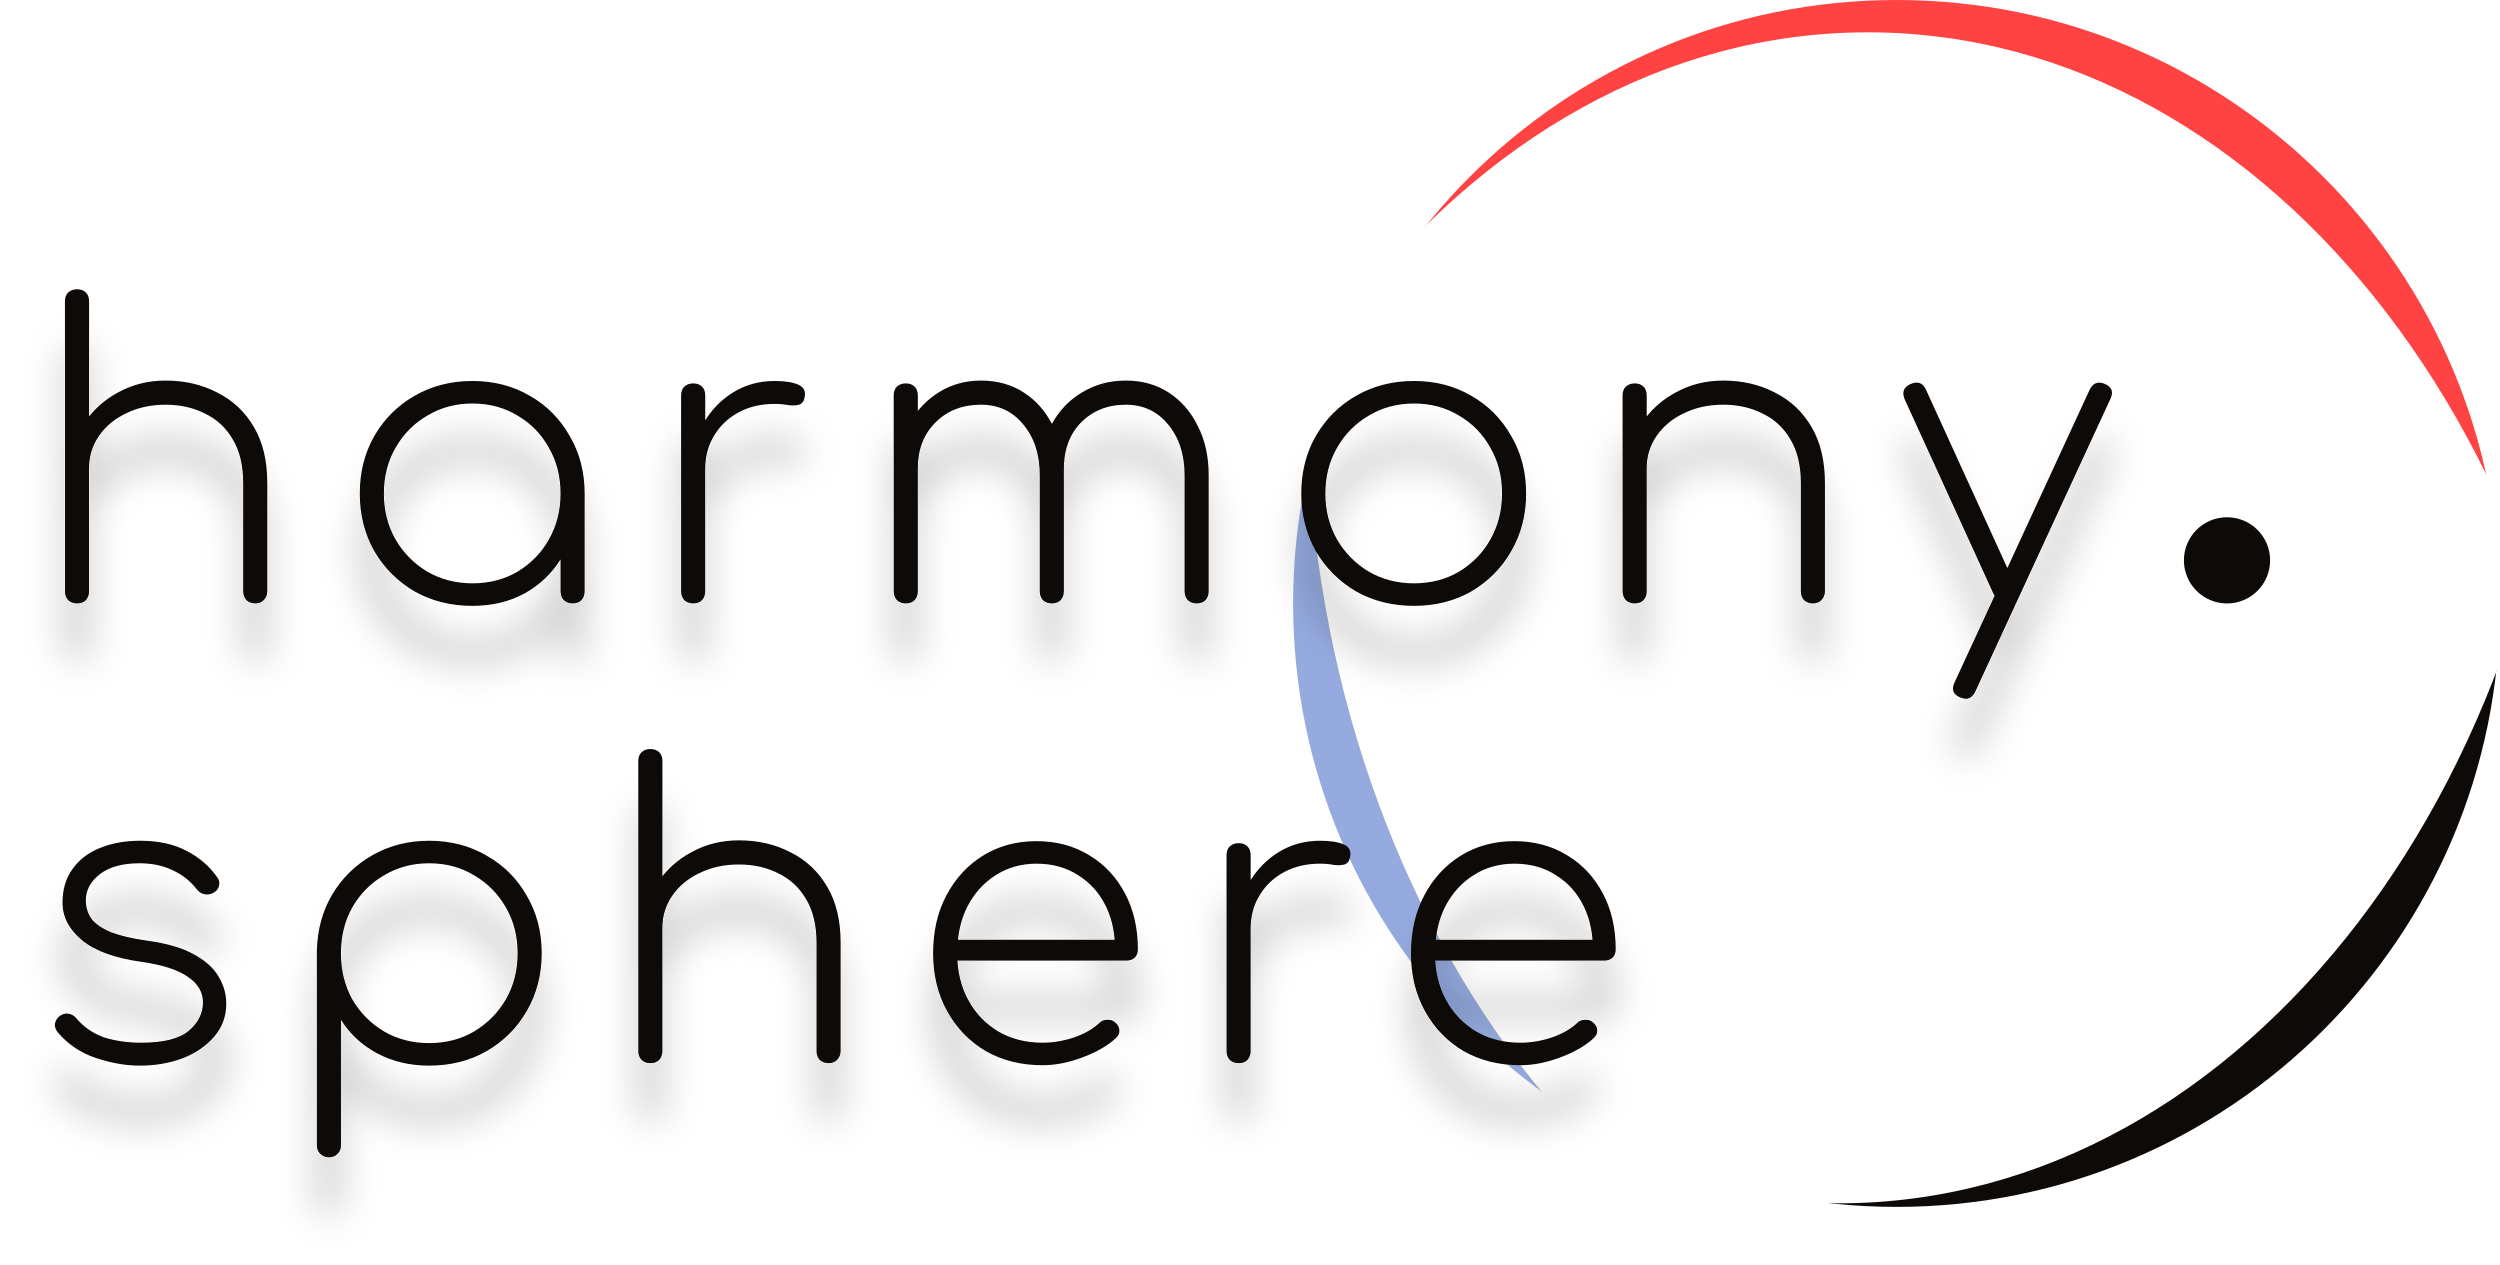
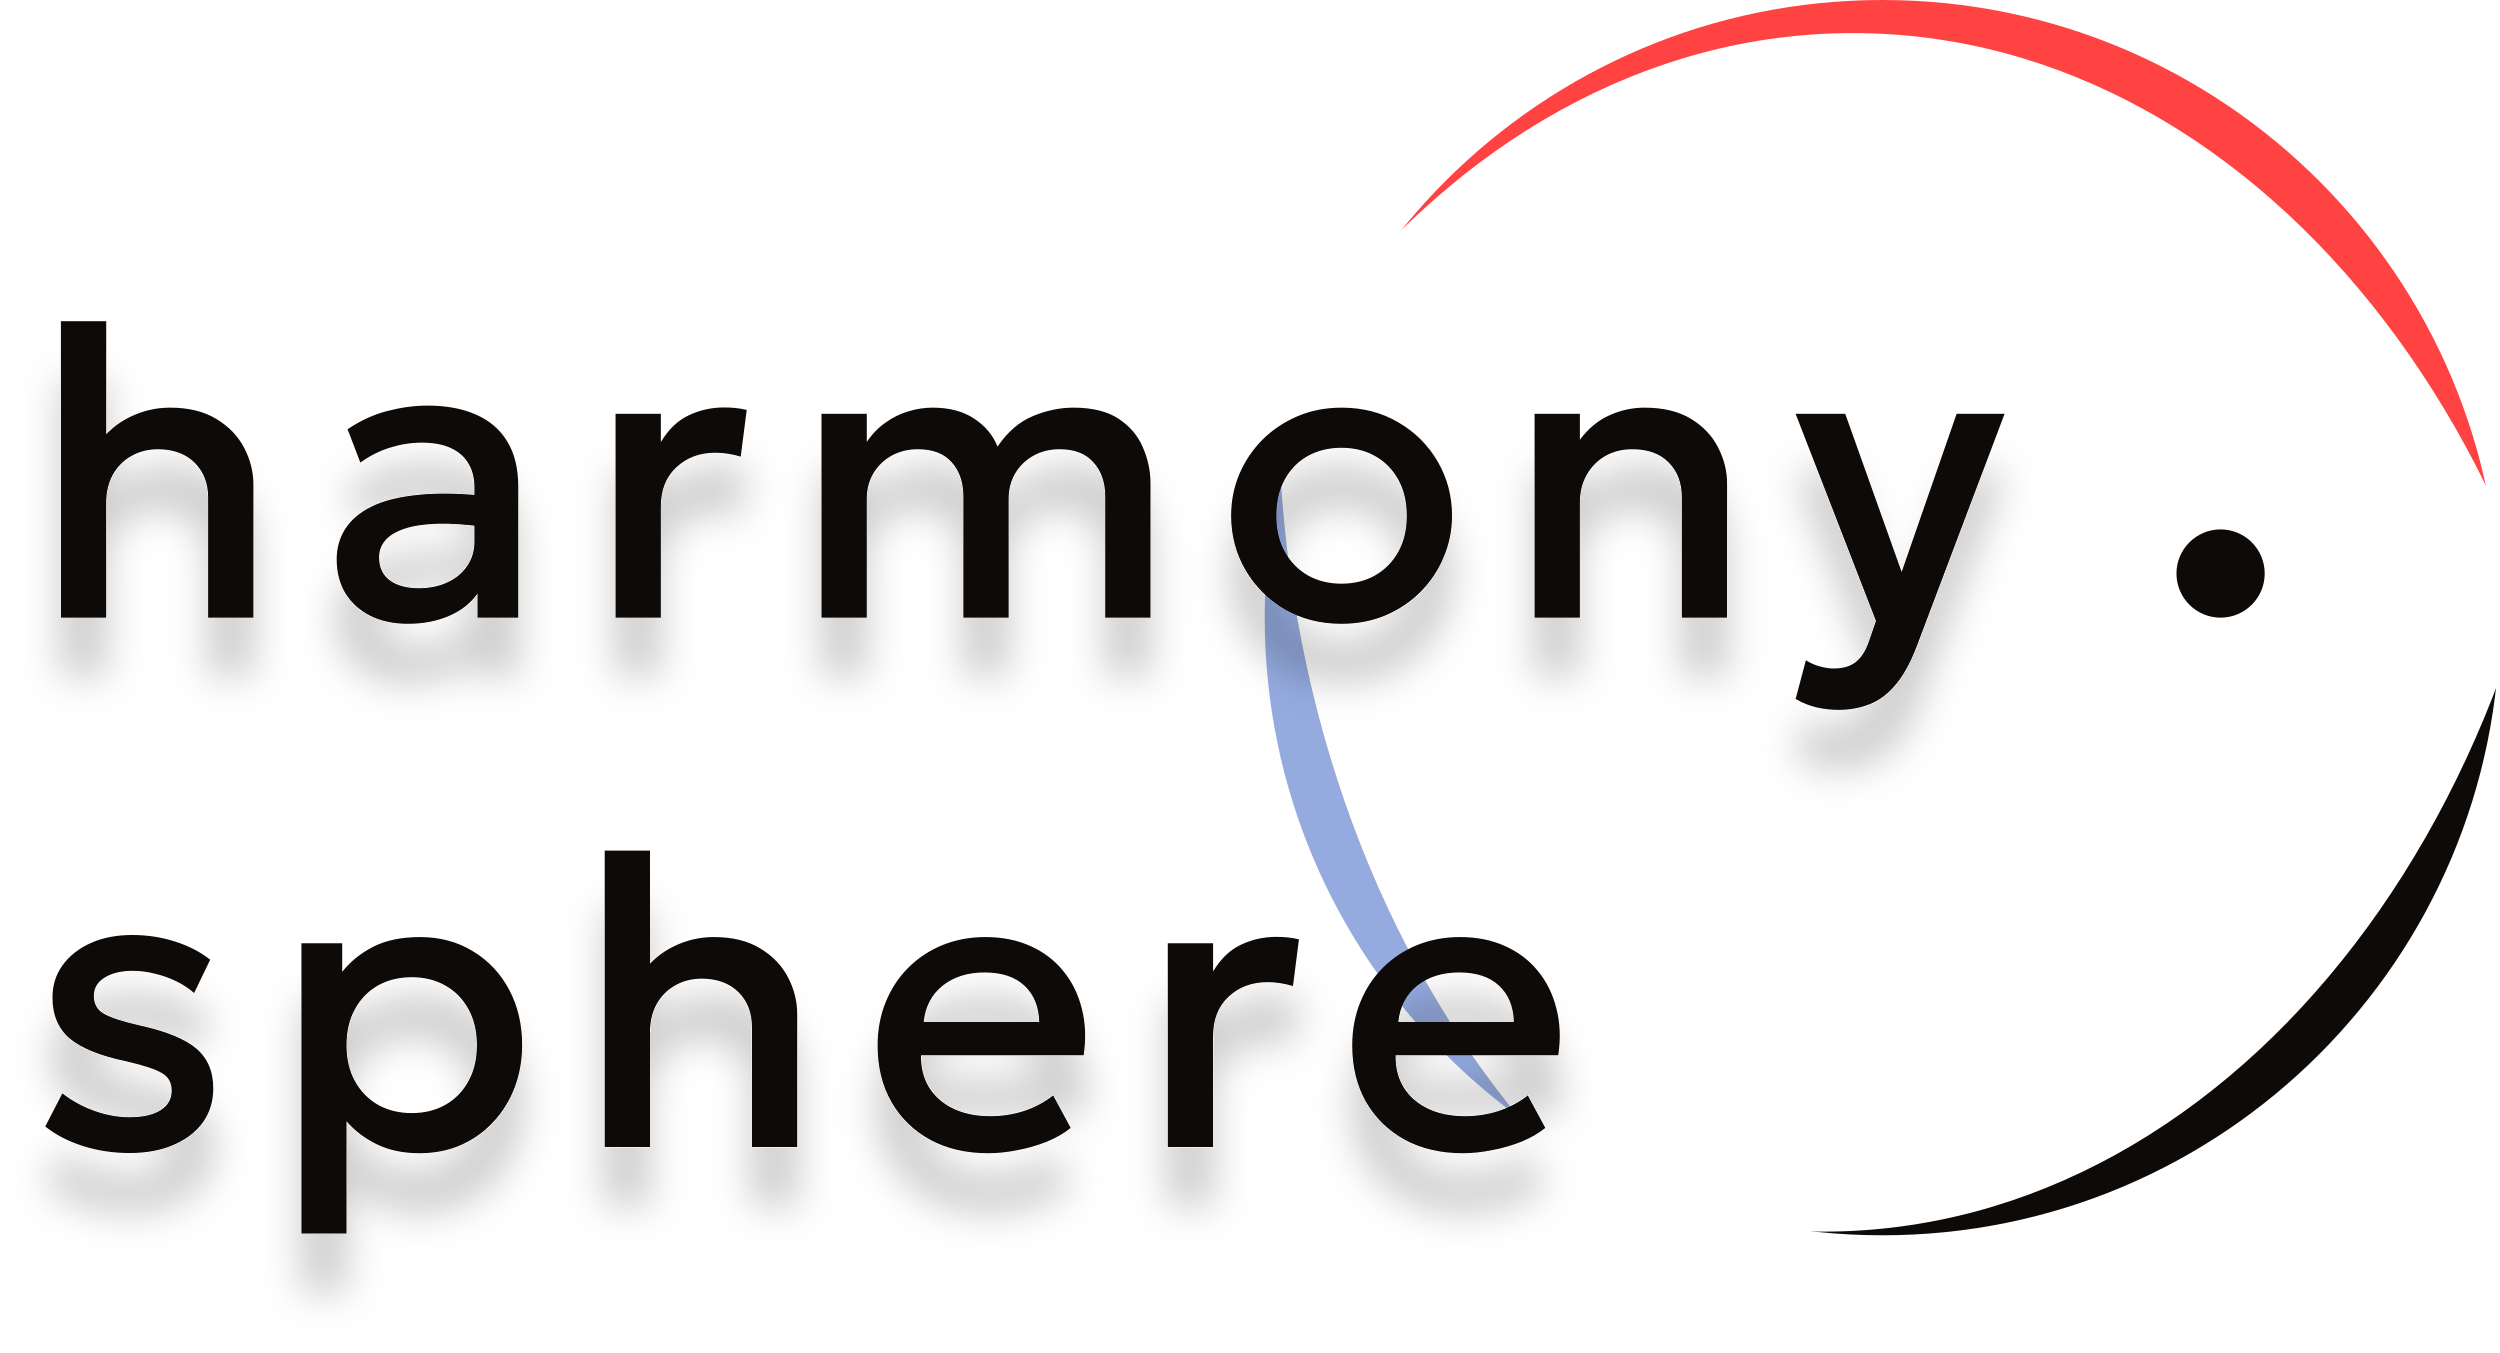
- <svg xmlns="http://www.w3.org/2000/svg" width="87" height="44" viewBox="0 0 87 44" fill="none">
-   <mask id="mask0_1327_1515" style="mask-type:alpha" maskUnits="userSpaceOnUse" x="45" y="0" width="42" height="42">
-     <circle cx="66" cy="21" r="21" fill="#D9D9D9" />
+ <svg xmlns="http://www.w3.org/2000/svg" width="85" height="46" viewBox="0 0 85 46" fill="none">
+   <mask id="mask0_1327_1515" style="mask-type:alpha" maskUnits="userSpaceOnUse" x="43" y="0" width="42" height="42">
+     <circle cx="64" cy="21" r="21" fill="#D9D9D9" />
  </mask>
  <g mask="url(#mask0_1327_1515)">
-     <path d="M96 34.5C96 56.867 82.121 75 65 75C47.879 75 34 56.867 34 34.5C34 12.133 47.879 -6 65 -6C82.121 -6 96 12.133 96 34.5ZM39.454 34.5C39.454 52.933 50.891 67.875 65 67.875C79.109 67.875 90.546 52.933 90.546 34.5C90.546 16.067 79.109 1.125 65 1.125C50.891 1.125 39.454 16.067 39.454 34.5Z" fill="#FF4343" />
-     <path d="M95 8.5C95 30.867 81.121 49 64 49C46.879 49 33 30.867 33 8.5C33 -13.867 46.879 -32 64 -32C81.121 -32 95 -13.867 95 8.5ZM38.454 8.5C38.454 26.933 49.891 41.875 64 41.875C78.109 41.875 89.546 26.933 89.546 8.5C89.546 -9.933 78.109 -24.875 64 -24.875C49.891 -24.875 38.454 -9.933 38.454 8.5Z" fill="#0D0A08" />
-     <path d="M102 13.5C102 35.867 88.121 54 71 54C53.879 54 40 35.867 40 13.5C40 -8.868 53.879 -27 71 -27C88.121 -27 102 -8.868 102 13.5ZM45.454 13.5C45.454 31.933 56.891 46.875 71 46.875C85.109 46.875 96.546 31.933 96.546 13.5C96.546 -4.933 85.109 -19.875 71 -19.875C56.891 -19.875 45.454 -4.933 45.454 13.5Z" fill="#FCD77F" />
-     <path d="M102 13.5C102 35.867 88.121 54 71 54C53.879 54 40 35.867 40 13.5C40 -8.868 53.879 -27 71 -27C88.121 -27 102 -8.868 102 13.5ZM45.454 13.5C45.454 31.933 56.891 46.875 71 46.875C85.109 46.875 96.546 31.933 96.546 13.5C96.546 -4.933 85.109 -19.875 71 -19.875C56.891 -19.875 45.454 -4.933 45.454 13.5Z" fill="#95ABE0" />
+     <path d="M94 34.5C94 56.867 80.121 75 63 75C45.879 75 32 56.867 32 34.5C32 12.133 45.879 -6 63 -6C80.121 -6 94 12.133 94 34.5ZM37.454 34.5C37.454 52.933 48.891 67.875 63 67.875C77.109 67.875 88.546 52.933 88.546 34.5C88.546 16.067 77.109 1.125 63 1.125C48.891 1.125 37.454 16.067 37.454 34.5Z" fill="#FF4343" />
+     <path d="M93 8.5C93 30.867 79.121 49 62 49C44.879 49 31 30.867 31 8.5C31 -13.867 44.879 -32 62 -32C79.121 -32 93 -13.867 93 8.5ZM36.454 8.5C36.454 26.933 47.891 41.875 62 41.875C76.109 41.875 87.546 26.933 87.546 8.5C87.546 -9.933 76.109 -24.875 62 -24.875C47.891 -24.875 36.454 -9.933 36.454 8.5Z" fill="#0D0A08" />
+     <path d="M100 13.5C100 35.867 86.121 54 69 54C51.879 54 38 35.867 38 13.5C38 -8.868 51.879 -27 69 -27C86.121 -27 100 -8.868 100 13.5ZM43.454 13.5C43.454 31.933 54.891 46.875 69 46.875C83.109 46.875 94.546 31.933 94.546 13.5C94.546 -4.933 83.109 -19.875 69 -19.875C54.891 -19.875 43.454 -4.933 43.454 13.5Z" fill="#FCD77F" />
+     <path d="M100 13.5C100 35.867 86.121 54 69 54C51.879 54 38 35.867 38 13.5C38 -8.868 51.879 -27 69 -27C86.121 -27 100 -8.868 100 13.5ZM43.454 13.5C43.454 31.933 54.891 46.875 69 46.875C83.109 46.875 94.546 31.933 94.546 13.5C94.546 -4.933 83.109 -19.875 69 -19.875C54.891 -19.875 43.454 -4.933 43.454 13.5Z" fill="#95ABE0" />
  </g>
  <g filter="url(#filter0_d_1327_1515)">
-     <path d="M2.68 17.64C2.559 17.64 2.456 17.603 2.372 17.528C2.297 17.444 2.26 17.341 2.26 17.22V10.486C2.26 10.355 2.297 10.253 2.372 10.178C2.456 10.103 2.559 10.066 2.68 10.066C2.811 10.066 2.913 10.103 2.988 10.178C3.063 10.253 3.1 10.355 3.1 10.486V17.22C3.1 17.341 3.063 17.444 2.988 17.528C2.913 17.603 2.811 17.64 2.68 17.64ZM8.882 21C8.761 21 8.658 20.963 8.574 20.888C8.499 20.804 8.462 20.701 8.462 20.58V16.814C8.462 16.198 8.341 15.689 8.098 15.288C7.865 14.887 7.543 14.588 7.132 14.392C6.731 14.187 6.273 14.084 5.76 14.084C5.256 14.084 4.803 14.182 4.402 14.378C4.001 14.565 3.683 14.826 3.45 15.162C3.217 15.498 3.1 15.876 3.1 16.296H2.4C2.437 15.717 2.61 15.199 2.918 14.742C3.226 14.275 3.627 13.911 4.122 13.65C4.617 13.379 5.163 13.244 5.76 13.244C6.432 13.244 7.034 13.384 7.566 13.664C8.107 13.935 8.532 14.336 8.84 14.868C9.148 15.391 9.302 16.039 9.302 16.814V20.58C9.302 20.701 9.26 20.804 9.176 20.888C9.101 20.963 9.003 21 8.882 21ZM2.68 21C2.559 21 2.456 20.963 2.372 20.888C2.297 20.804 2.26 20.701 2.26 20.58V13.762C2.26 13.631 2.297 13.529 2.372 13.454C2.456 13.379 2.559 13.342 2.68 13.342C2.811 13.342 2.913 13.379 2.988 13.454C3.063 13.529 3.1 13.631 3.1 13.762V20.58C3.1 20.701 3.063 20.804 2.988 20.888C2.913 20.963 2.811 21 2.68 21ZM16.44 21.084C15.693 21.084 15.021 20.916 14.424 20.58C13.836 20.235 13.369 19.768 13.024 19.18C12.688 18.583 12.52 17.915 12.52 17.178C12.52 16.431 12.688 15.764 13.024 15.176C13.369 14.579 13.836 14.112 14.424 13.776C15.021 13.431 15.693 13.258 16.44 13.258C17.187 13.258 17.854 13.431 18.442 13.776C19.03 14.112 19.492 14.579 19.828 15.176C20.173 15.764 20.346 16.431 20.346 17.178L19.996 17.738C19.996 18.373 19.837 18.942 19.52 19.446C19.212 19.95 18.792 20.351 18.26 20.65C17.728 20.939 17.121 21.084 16.44 21.084ZM16.44 20.3C17.028 20.3 17.551 20.165 18.008 19.894C18.475 19.614 18.839 19.241 19.1 18.774C19.371 18.298 19.506 17.766 19.506 17.178C19.506 16.581 19.371 16.049 19.1 15.582C18.839 15.106 18.475 14.733 18.008 14.462C17.551 14.182 17.028 14.042 16.44 14.042C15.861 14.042 15.339 14.182 14.872 14.462C14.405 14.733 14.037 15.106 13.766 15.582C13.495 16.049 13.36 16.581 13.36 17.178C13.36 17.766 13.495 18.298 13.766 18.774C14.037 19.241 14.405 19.614 14.872 19.894C15.339 20.165 15.861 20.3 16.44 20.3ZM19.926 21C19.805 21 19.702 20.963 19.618 20.888C19.543 20.804 19.506 20.701 19.506 20.58V18.018L19.772 17.178H20.346V20.58C20.346 20.701 20.309 20.804 20.234 20.888C20.159 20.963 20.057 21 19.926 21ZM23.982 16.324C24.038 15.727 24.201 15.199 24.472 14.742C24.742 14.275 25.093 13.911 25.522 13.65C25.951 13.389 26.427 13.258 26.95 13.258C27.305 13.258 27.58 13.3 27.776 13.384C27.972 13.468 28.047 13.617 28 13.832C27.972 13.972 27.907 14.056 27.804 14.084C27.701 14.112 27.575 14.117 27.426 14.098C27.286 14.07 27.127 14.056 26.95 14.056C26.483 14.056 26.068 14.154 25.704 14.35C25.34 14.546 25.055 14.817 24.85 15.162C24.645 15.498 24.542 15.885 24.542 16.324H23.982ZM24.122 21C24 21 23.898 20.963 23.814 20.888C23.739 20.804 23.702 20.701 23.702 20.58V13.762C23.702 13.631 23.739 13.529 23.814 13.454C23.898 13.379 24 13.342 24.122 13.342C24.253 13.342 24.355 13.379 24.43 13.454C24.505 13.529 24.542 13.631 24.542 13.762V20.58C24.542 20.701 24.505 20.804 24.43 20.888C24.355 20.963 24.253 21 24.122 21ZM41.642 21C41.521 21 41.419 20.963 41.334 20.888C41.26 20.804 41.222 20.701 41.222 20.58V16.534C41.222 15.815 41.031 15.227 40.648 14.77C40.275 14.313 39.785 14.084 39.178 14.084C38.535 14.084 38.007 14.299 37.596 14.728C37.195 15.148 37.004 15.717 37.023 16.436H36.182C36.201 15.792 36.341 15.232 36.602 14.756C36.864 14.28 37.218 13.911 37.666 13.65C38.114 13.379 38.618 13.244 39.178 13.244C39.748 13.244 40.247 13.384 40.676 13.664C41.106 13.944 41.442 14.331 41.684 14.826C41.937 15.321 42.062 15.89 42.062 16.534V20.58C42.062 20.701 42.025 20.804 41.95 20.888C41.876 20.963 41.773 21 41.642 21ZM31.52 21C31.399 21 31.297 20.963 31.212 20.888C31.138 20.804 31.101 20.701 31.101 20.58V13.762C31.101 13.631 31.138 13.529 31.212 13.454C31.297 13.379 31.399 13.342 31.52 13.342C31.651 13.342 31.754 13.379 31.828 13.454C31.903 13.529 31.941 13.631 31.941 13.762V20.58C31.941 20.701 31.903 20.804 31.828 20.888C31.754 20.963 31.651 21 31.52 21ZM36.602 21C36.481 21 36.379 20.963 36.294 20.888C36.22 20.804 36.182 20.701 36.182 20.58V16.534C36.182 15.815 35.991 15.227 35.608 14.77C35.235 14.313 34.745 14.084 34.139 14.084C33.495 14.084 32.967 14.289 32.556 14.7C32.146 15.111 31.941 15.643 31.941 16.296H31.241C31.268 15.699 31.409 15.171 31.66 14.714C31.922 14.257 32.267 13.897 32.697 13.636C33.126 13.375 33.606 13.244 34.139 13.244C34.708 13.244 35.207 13.384 35.636 13.664C36.066 13.944 36.402 14.331 36.645 14.826C36.897 15.321 37.023 15.89 37.023 16.534V20.58C37.023 20.701 36.985 20.804 36.91 20.888C36.836 20.963 36.733 21 36.602 21ZM49.204 21.084C48.458 21.084 47.786 20.916 47.188 20.58C46.6 20.235 46.134 19.768 45.788 19.18C45.452 18.583 45.284 17.915 45.284 17.178C45.284 16.431 45.452 15.764 45.788 15.176C46.134 14.579 46.6 14.112 47.188 13.776C47.786 13.431 48.458 13.258 49.204 13.258C49.951 13.258 50.618 13.431 51.206 13.776C51.794 14.112 52.256 14.579 52.592 15.176C52.938 15.764 53.11 16.431 53.11 17.178C53.11 17.915 52.938 18.583 52.592 19.18C52.256 19.768 51.794 20.235 51.206 20.58C50.618 20.916 49.951 21.084 49.204 21.084ZM49.204 20.3C49.792 20.3 50.315 20.165 50.772 19.894C51.239 19.614 51.603 19.241 51.864 18.774C52.135 18.298 52.27 17.761 52.27 17.164C52.27 16.576 52.135 16.049 51.864 15.582C51.603 15.106 51.239 14.733 50.772 14.462C50.315 14.182 49.792 14.042 49.204 14.042C48.626 14.042 48.103 14.182 47.636 14.462C47.17 14.733 46.801 15.106 46.53 15.582C46.26 16.049 46.124 16.581 46.124 17.178C46.124 17.766 46.26 18.298 46.53 18.774C46.801 19.241 47.17 19.614 47.636 19.894C48.103 20.165 48.626 20.3 49.204 20.3ZM63.088 21C62.967 21 62.864 20.963 62.78 20.888C62.706 20.804 62.668 20.701 62.668 20.58V16.814C62.668 16.198 62.547 15.689 62.304 15.288C62.071 14.887 61.749 14.588 61.338 14.392C60.937 14.187 60.48 14.084 59.966 14.084C59.462 14.084 59.01 14.182 58.608 14.378C58.207 14.565 57.89 14.826 57.656 15.162C57.423 15.498 57.306 15.876 57.306 16.296H56.606C56.644 15.717 56.816 15.199 57.124 14.742C57.432 14.275 57.834 13.911 58.328 13.65C58.823 13.379 59.369 13.244 59.966 13.244C60.638 13.244 61.24 13.384 61.772 13.664C62.314 13.935 62.738 14.336 63.046 14.868C63.354 15.391 63.508 16.039 63.508 16.814V20.58C63.508 20.701 63.466 20.804 63.382 20.888C63.308 20.963 63.21 21 63.088 21ZM56.886 21C56.765 21 56.662 20.963 56.578 20.888C56.504 20.804 56.466 20.701 56.466 20.58V13.762C56.466 13.631 56.504 13.529 56.578 13.454C56.662 13.379 56.765 13.342 56.886 13.342C57.017 13.342 57.12 13.379 57.194 13.454C57.269 13.529 57.306 13.631 57.306 13.762V20.58C57.306 20.701 57.269 20.804 57.194 20.888C57.12 20.963 57.017 21 56.886 21ZM68.42 24.318C68.364 24.318 68.299 24.304 68.224 24.276C67.972 24.173 67.902 24.001 68.014 23.758L72.718 13.566C72.83 13.333 73.003 13.263 73.236 13.356C73.488 13.459 73.558 13.631 73.446 13.874L68.742 24.066C68.658 24.234 68.551 24.318 68.42 24.318ZM69.904 20.818C69.783 20.874 69.675 20.888 69.582 20.86C69.489 20.832 69.414 20.757 69.358 20.636L66.292 13.916C66.236 13.795 66.222 13.687 66.25 13.594C66.278 13.501 66.353 13.426 66.474 13.37C66.596 13.314 66.703 13.3 66.796 13.328C66.889 13.356 66.964 13.431 67.02 13.552L70.086 20.272C70.142 20.393 70.156 20.501 70.128 20.594C70.1 20.687 70.025 20.762 69.904 20.818ZM4.864 37.084C4.379 37.084 3.87 36.995 3.338 36.818C2.806 36.641 2.363 36.342 2.008 35.922C1.933 35.829 1.901 35.731 1.91 35.628C1.929 35.516 1.989 35.423 2.092 35.348C2.185 35.283 2.283 35.259 2.386 35.278C2.498 35.297 2.587 35.348 2.652 35.432C2.923 35.749 3.249 35.973 3.632 36.104C4.024 36.225 4.449 36.286 4.906 36.286C5.69 36.286 6.245 36.146 6.572 35.866C6.899 35.586 7.062 35.259 7.062 34.886C7.062 34.522 6.885 34.223 6.53 33.99C6.185 33.747 5.648 33.575 4.92 33.472C3.987 33.341 3.296 33.089 2.848 32.716C2.4 32.343 2.176 31.909 2.176 31.414C2.176 30.947 2.293 30.555 2.526 30.238C2.759 29.911 3.077 29.669 3.478 29.51C3.889 29.342 4.355 29.258 4.878 29.258C5.513 29.258 6.049 29.375 6.488 29.608C6.927 29.832 7.281 30.135 7.552 30.518C7.627 30.611 7.65 30.714 7.622 30.826C7.603 30.929 7.533 31.013 7.412 31.078C7.319 31.125 7.221 31.139 7.118 31.12C7.015 31.101 6.927 31.045 6.852 30.952C6.619 30.653 6.334 30.429 5.998 30.28C5.671 30.121 5.289 30.042 4.85 30.042C4.262 30.042 3.805 30.168 3.478 30.42C3.151 30.672 2.988 30.975 2.988 31.33C2.988 31.573 3.053 31.787 3.184 31.974C3.324 32.151 3.548 32.305 3.856 32.436C4.164 32.557 4.575 32.655 5.088 32.73C5.788 32.823 6.339 32.982 6.74 33.206C7.151 33.43 7.44 33.691 7.608 33.99C7.785 34.279 7.874 34.592 7.874 34.928C7.874 35.367 7.734 35.749 7.454 36.076C7.174 36.403 6.805 36.655 6.348 36.832C5.891 37 5.396 37.084 4.864 37.084ZM11.446 40.276C11.325 40.276 11.222 40.234 11.138 40.15C11.063 40.075 11.026 39.977 11.026 39.856V33.094C11.044 32.357 11.222 31.703 11.558 31.134C11.903 30.555 12.37 30.098 12.958 29.762C13.546 29.426 14.204 29.258 14.932 29.258C15.678 29.258 16.346 29.431 16.934 29.776C17.531 30.112 17.998 30.579 18.334 31.176C18.679 31.764 18.852 32.431 18.852 33.178C18.852 33.915 18.679 34.583 18.334 35.18C17.998 35.768 17.531 36.235 16.934 36.58C16.346 36.916 15.678 37.084 14.932 37.084C14.26 37.084 13.653 36.939 13.112 36.65C12.58 36.361 12.165 35.973 11.866 35.488V39.856C11.866 39.977 11.829 40.075 11.754 40.15C11.679 40.234 11.576 40.276 11.446 40.276ZM14.932 36.3C15.52 36.3 16.043 36.165 16.5 35.894C16.966 35.614 17.335 35.241 17.606 34.774C17.877 34.298 18.012 33.766 18.012 33.178C18.012 32.581 17.877 32.049 17.606 31.582C17.335 31.106 16.966 30.733 16.5 30.462C16.043 30.182 15.52 30.042 14.932 30.042C14.353 30.042 13.831 30.182 13.364 30.462C12.897 30.733 12.528 31.106 12.258 31.582C11.996 32.049 11.866 32.581 11.866 33.178C11.866 33.766 11.996 34.298 12.258 34.774C12.528 35.241 12.897 35.614 13.364 35.894C13.831 36.165 14.353 36.3 14.932 36.3ZM22.632 33.64C22.51 33.64 22.408 33.603 22.324 33.528C22.249 33.444 22.212 33.341 22.212 33.22V26.486C22.212 26.355 22.249 26.253 22.324 26.178C22.408 26.103 22.51 26.066 22.632 26.066C22.762 26.066 22.865 26.103 22.94 26.178C23.014 26.253 23.052 26.355 23.052 26.486V33.22C23.052 33.341 23.014 33.444 22.94 33.528C22.865 33.603 22.762 33.64 22.632 33.64ZM28.834 37C28.712 37 28.61 36.963 28.526 36.888C28.451 36.804 28.414 36.701 28.414 36.58V32.814C28.414 32.198 28.292 31.689 28.05 31.288C27.816 30.887 27.494 30.588 27.084 30.392C26.682 30.187 26.225 30.084 25.712 30.084C25.208 30.084 24.755 30.182 24.354 30.378C23.952 30.565 23.635 30.826 23.402 31.162C23.168 31.498 23.052 31.876 23.052 32.296H22.352C22.389 31.717 22.562 31.199 22.87 30.742C23.178 30.275 23.579 29.911 24.074 29.65C24.568 29.379 25.114 29.244 25.712 29.244C26.384 29.244 26.986 29.384 27.518 29.664C28.059 29.935 28.484 30.336 28.792 30.868C29.1 31.391 29.254 32.039 29.254 32.814V36.58C29.254 36.701 29.212 36.804 29.128 36.888C29.053 36.963 28.955 37 28.834 37ZM22.632 37C22.51 37 22.408 36.963 22.324 36.888C22.249 36.804 22.212 36.701 22.212 36.58V29.762C22.212 29.631 22.249 29.529 22.324 29.454C22.408 29.379 22.51 29.342 22.632 29.342C22.762 29.342 22.865 29.379 22.94 29.454C23.014 29.529 23.052 29.631 23.052 29.762V36.58C23.052 36.701 23.014 36.804 22.94 36.888C22.865 36.963 22.762 37 22.632 37ZM36.28 37.07C35.542 37.07 34.884 36.907 34.306 36.58C33.736 36.244 33.288 35.782 32.962 35.194C32.635 34.606 32.472 33.934 32.472 33.178C32.472 32.413 32.626 31.741 32.934 31.162C33.242 30.574 33.666 30.112 34.208 29.776C34.749 29.44 35.37 29.272 36.07 29.272C36.76 29.272 37.372 29.435 37.904 29.762C38.436 30.079 38.851 30.523 39.15 31.092C39.448 31.652 39.598 32.301 39.598 33.038C39.598 33.159 39.56 33.257 39.486 33.332C39.411 33.397 39.313 33.43 39.192 33.43H33.032V32.702H39.416L38.8 33.164C38.818 32.557 38.716 32.021 38.492 31.554C38.268 31.087 37.946 30.723 37.526 30.462C37.115 30.191 36.63 30.056 36.07 30.056C35.538 30.056 35.062 30.191 34.642 30.462C34.231 30.723 33.904 31.087 33.662 31.554C33.428 32.021 33.312 32.562 33.312 33.178C33.312 33.785 33.438 34.321 33.69 34.788C33.942 35.255 34.292 35.623 34.74 35.894C35.188 36.155 35.701 36.286 36.28 36.286C36.644 36.286 37.008 36.225 37.372 36.104C37.745 35.973 38.039 35.805 38.254 35.6C38.328 35.525 38.417 35.488 38.52 35.488C38.632 35.479 38.725 35.507 38.8 35.572C38.902 35.656 38.954 35.749 38.954 35.852C38.963 35.955 38.921 36.048 38.828 36.132C38.529 36.403 38.137 36.627 37.652 36.804C37.176 36.981 36.718 37.07 36.28 37.07ZM42.963 32.324C43.019 31.727 43.182 31.199 43.453 30.742C43.724 30.275 44.074 29.911 44.503 29.65C44.932 29.389 45.408 29.258 45.931 29.258C46.285 29.258 46.561 29.3 46.757 29.384C46.953 29.468 47.028 29.617 46.981 29.832C46.953 29.972 46.888 30.056 46.785 30.084C46.682 30.112 46.556 30.117 46.407 30.098C46.267 30.07 46.108 30.056 45.931 30.056C45.464 30.056 45.049 30.154 44.685 30.35C44.321 30.546 44.036 30.817 43.831 31.162C43.626 31.498 43.523 31.885 43.523 32.324H42.963ZM43.103 37C42.981 37 42.879 36.963 42.795 36.888C42.72 36.804 42.683 36.701 42.683 36.58V29.762C42.683 29.631 42.72 29.529 42.795 29.454C42.879 29.379 42.981 29.342 43.103 29.342C43.233 29.342 43.336 29.379 43.411 29.454C43.486 29.529 43.523 29.631 43.523 29.762V36.58C43.523 36.701 43.486 36.804 43.411 36.888C43.336 36.963 43.233 37 43.103 37ZM52.909 37.07C52.172 37.07 51.514 36.907 50.935 36.58C50.366 36.244 49.918 35.782 49.591 35.194C49.264 34.606 49.101 33.934 49.101 33.178C49.101 32.413 49.255 31.741 49.563 31.162C49.871 30.574 50.296 30.112 50.837 29.776C51.378 29.44 51.999 29.272 52.699 29.272C53.39 29.272 54.001 29.435 54.533 29.762C55.065 30.079 55.48 30.523 55.779 31.092C56.078 31.652 56.227 32.301 56.227 33.038C56.227 33.159 56.19 33.257 56.115 33.332C56.04 33.397 55.942 33.43 55.821 33.43H49.661V32.702H56.045L55.429 33.164C55.448 32.557 55.345 32.021 55.121 31.554C54.897 31.087 54.575 30.723 54.155 30.462C53.744 30.191 53.259 30.056 52.699 30.056C52.167 30.056 51.691 30.191 51.271 30.462C50.86 30.723 50.534 31.087 50.291 31.554C50.058 32.021 49.941 32.562 49.941 33.178C49.941 33.785 50.067 34.321 50.319 34.788C50.571 35.255 50.921 35.623 51.369 35.894C51.817 36.155 52.33 36.286 52.909 36.286C53.273 36.286 53.637 36.225 54.001 36.104C54.374 35.973 54.668 35.805 54.883 35.6C54.958 35.525 55.046 35.488 55.149 35.488C55.261 35.479 55.354 35.507 55.429 35.572C55.532 35.656 55.583 35.749 55.583 35.852C55.592 35.955 55.55 36.048 55.457 36.132C55.158 36.403 54.766 36.627 54.281 36.804C53.805 36.981 53.348 37.07 52.909 37.07Z" fill="#0D0A08" />
+     <path d="M2.071 21V10.92H3.611V15.484L3.296 15.141C3.604 14.712 3.975 14.392 4.409 14.182C4.843 13.967 5.3 13.86 5.781 13.86C6.411 13.86 6.936 13.988 7.356 14.245C7.776 14.497 8.091 14.824 8.301 15.225C8.511 15.626 8.616 16.044 8.616 16.478V21H7.076V16.919C7.076 16.434 6.924 16.039 6.621 15.736C6.318 15.433 5.905 15.279 5.382 15.274C5.037 15.274 4.731 15.351 4.465 15.505C4.199 15.654 3.989 15.867 3.835 16.142C3.686 16.417 3.611 16.737 3.611 17.101V21H2.071ZM13.869 21.21C13.389 21.21 12.966 21.121 12.602 20.944C12.238 20.762 11.954 20.508 11.748 20.181C11.548 19.85 11.447 19.46 11.447 19.012C11.447 18.634 11.543 18.293 11.734 17.99C11.926 17.682 12.222 17.428 12.623 17.227C13.029 17.026 13.55 16.893 14.184 16.828C14.819 16.758 15.582 16.767 16.473 16.856L16.501 17.92C15.867 17.831 15.321 17.794 14.863 17.808C14.406 17.822 14.03 17.88 13.736 17.983C13.447 18.081 13.232 18.214 13.092 18.382C12.957 18.545 12.889 18.734 12.889 18.949C12.889 19.285 13.008 19.544 13.246 19.726C13.489 19.908 13.82 19.999 14.24 19.999C14.6 19.999 14.922 19.934 15.206 19.803C15.491 19.672 15.715 19.488 15.878 19.25C16.046 19.012 16.13 18.732 16.13 18.41V16.569C16.13 16.261 16.065 15.995 15.934 15.771C15.804 15.542 15.605 15.365 15.339 15.239C15.073 15.113 14.742 15.05 14.345 15.05C13.981 15.05 13.622 15.106 13.267 15.218C12.913 15.325 12.574 15.496 12.252 15.729L11.818 14.595C12.252 14.301 12.705 14.093 13.176 13.972C13.648 13.851 14.1 13.79 14.534 13.79C15.178 13.79 15.729 13.893 16.186 14.098C16.648 14.299 17.003 14.604 17.25 15.015C17.498 15.421 17.621 15.934 17.621 16.555V21H16.235V20.181C16.002 20.512 15.678 20.767 15.262 20.944C14.847 21.121 14.383 21.21 13.869 21.21ZM20.929 21V14.07H22.469V15.029C22.73 14.595 23.048 14.292 23.421 14.119C23.794 13.942 24.196 13.853 24.625 13.853C24.765 13.853 24.898 13.86 25.024 13.874C25.15 13.888 25.271 13.909 25.388 13.937L25.185 15.526C25.045 15.484 24.903 15.451 24.758 15.428C24.613 15.405 24.469 15.393 24.324 15.393C23.787 15.393 23.344 15.559 22.994 15.89C22.644 16.217 22.469 16.662 22.469 17.227V21H20.929ZM27.931 21V14.07H29.471V15.022C29.658 14.751 29.872 14.532 30.115 14.364C30.358 14.191 30.614 14.065 30.885 13.986C31.156 13.902 31.431 13.86 31.711 13.86C32.276 13.86 32.745 13.984 33.118 14.231C33.496 14.478 33.762 14.796 33.916 15.183C34.261 14.679 34.663 14.334 35.12 14.147C35.577 13.956 36.037 13.86 36.499 13.86C37.138 13.86 37.649 13.986 38.032 14.238C38.415 14.49 38.69 14.814 38.858 15.211C39.031 15.608 39.117 16.016 39.117 16.436V21H37.577V16.884C37.577 16.403 37.444 16.016 37.178 15.722C36.917 15.423 36.534 15.274 36.03 15.274C35.699 15.274 35.402 15.346 35.141 15.491C34.88 15.636 34.672 15.836 34.518 16.093C34.369 16.345 34.294 16.637 34.294 16.968V21H32.754V16.884C32.754 16.403 32.623 16.016 32.362 15.722C32.101 15.423 31.716 15.274 31.207 15.274C30.88 15.274 30.584 15.346 30.318 15.491C30.057 15.636 29.849 15.836 29.695 16.093C29.546 16.345 29.471 16.637 29.471 16.968V21H27.931ZM45.61 21.21C44.886 21.21 44.24 21.044 43.671 20.713C43.106 20.377 42.663 19.931 42.341 19.376C42.019 18.816 41.858 18.202 41.858 17.535C41.858 17.04 41.949 16.574 42.131 16.135C42.318 15.692 42.579 15.3 42.915 14.959C43.255 14.618 43.654 14.35 44.112 14.154C44.569 13.958 45.071 13.86 45.617 13.86C46.34 13.86 46.984 14.028 47.549 14.364C48.118 14.695 48.564 15.141 48.886 15.701C49.208 16.256 49.369 16.868 49.369 17.535C49.369 18.025 49.276 18.492 49.089 18.935C48.907 19.378 48.648 19.77 48.312 20.111C47.976 20.452 47.579 20.72 47.122 20.916C46.664 21.112 46.16 21.21 45.61 21.21ZM45.61 19.845C46.039 19.845 46.419 19.752 46.751 19.565C47.087 19.374 47.35 19.105 47.542 18.76C47.733 18.415 47.829 18.006 47.829 17.535C47.829 17.064 47.733 16.655 47.542 16.31C47.35 15.96 47.087 15.692 46.751 15.505C46.419 15.318 46.039 15.225 45.61 15.225C45.181 15.225 44.798 15.318 44.462 15.505C44.13 15.692 43.869 15.96 43.678 16.31C43.491 16.655 43.398 17.064 43.398 17.535C43.398 18.006 43.493 18.415 43.685 18.76C43.876 19.105 44.138 19.374 44.469 19.565C44.805 19.752 45.185 19.845 45.61 19.845ZM52.176 21V14.07H53.716V14.952C54.005 14.565 54.341 14.287 54.724 14.119C55.106 13.946 55.503 13.86 55.914 13.86C56.548 13.86 57.073 13.986 57.489 14.238C57.904 14.49 58.212 14.814 58.413 15.211C58.618 15.608 58.721 16.016 58.721 16.436V21H57.181V16.912C57.181 16.417 57.031 16.021 56.733 15.722C56.439 15.423 56.028 15.274 55.501 15.274C55.155 15.274 54.847 15.351 54.577 15.505C54.311 15.659 54.101 15.874 53.947 16.149C53.793 16.42 53.716 16.737 53.716 17.101V21H52.176ZM62.507 24.136C62.255 24.136 62.008 24.108 61.765 24.052C61.523 23.996 61.285 23.9 61.051 23.765L61.401 22.449C61.546 22.542 61.705 22.612 61.877 22.659C62.05 22.706 62.204 22.729 62.339 22.729C62.666 22.729 62.923 22.652 63.109 22.498C63.296 22.344 63.443 22.106 63.55 21.784L63.781 21.112L61.051 14.07H62.738L64.656 19.446L66.525 14.07H68.156L65.16 22.001C64.946 22.556 64.705 22.988 64.439 23.296C64.173 23.609 63.879 23.826 63.557 23.947C63.235 24.073 62.885 24.136 62.507 24.136ZM4.409 39.203C3.835 39.203 3.298 39.121 2.799 38.958C2.3 38.795 1.88 38.575 1.539 38.3L2.12 37.173C2.442 37.425 2.804 37.623 3.205 37.768C3.611 37.913 4.01 37.985 4.402 37.985C4.855 37.985 5.207 37.906 5.459 37.747C5.711 37.588 5.837 37.367 5.837 37.082C5.837 36.811 5.727 36.613 5.508 36.487C5.293 36.356 4.883 36.221 4.276 36.081C3.403 35.899 2.769 35.642 2.372 35.311C1.98 34.975 1.784 34.511 1.784 33.918C1.784 33.503 1.898 33.136 2.127 32.819C2.36 32.497 2.68 32.245 3.086 32.063C3.492 31.881 3.961 31.79 4.493 31.79C5.011 31.79 5.499 31.865 5.956 32.014C6.413 32.159 6.81 32.364 7.146 32.63L6.6 33.764C6.427 33.61 6.227 33.477 5.998 33.365C5.769 33.253 5.527 33.167 5.27 33.106C5.018 33.041 4.766 33.008 4.514 33.008C4.122 33.008 3.802 33.085 3.555 33.239C3.312 33.388 3.191 33.596 3.191 33.862C3.191 34.137 3.308 34.34 3.541 34.471C3.774 34.602 4.176 34.732 4.745 34.863C5.641 35.059 6.283 35.32 6.67 35.647C7.057 35.974 7.251 36.426 7.251 37.005C7.251 37.448 7.132 37.836 6.894 38.167C6.656 38.494 6.322 38.748 5.893 38.93C5.468 39.112 4.974 39.203 4.409 39.203ZM10.249 41.94V32.07H11.635V33.043C11.91 32.693 12.263 32.408 12.692 32.189C13.121 31.97 13.651 31.86 14.281 31.86C14.958 31.86 15.557 32.021 16.08 32.343C16.607 32.66 17.018 33.097 17.312 33.652C17.606 34.203 17.753 34.83 17.753 35.535C17.753 36.044 17.669 36.522 17.501 36.97C17.333 37.413 17.093 37.803 16.78 38.139C16.472 38.475 16.103 38.739 15.674 38.93C15.249 39.117 14.778 39.21 14.26 39.21C13.719 39.21 13.243 39.112 12.832 38.916C12.421 38.72 12.071 38.456 11.782 38.125V41.94H10.249ZM14.001 37.845C14.43 37.845 14.811 37.752 15.142 37.565C15.478 37.374 15.739 37.105 15.926 36.76C16.117 36.415 16.213 36.006 16.213 35.535C16.213 35.064 16.117 34.655 15.926 34.31C15.735 33.96 15.471 33.692 15.135 33.505C14.804 33.318 14.426 33.225 14.001 33.225C13.572 33.225 13.189 33.318 12.853 33.505C12.522 33.692 12.26 33.96 12.069 34.31C11.878 34.655 11.782 35.064 11.782 35.535C11.782 36.006 11.878 36.415 12.069 36.76C12.26 37.105 12.522 37.374 12.853 37.565C13.189 37.752 13.572 37.845 14.001 37.845ZM20.56 39V28.92H22.1V33.484L21.785 33.141C22.093 32.712 22.464 32.392 22.898 32.182C23.332 31.967 23.789 31.86 24.27 31.86C24.9 31.86 25.425 31.988 25.845 32.245C26.265 32.497 26.58 32.824 26.79 33.225C27 33.626 27.105 34.044 27.105 34.478V39H25.565V34.919C25.565 34.434 25.413 34.039 25.11 33.736C24.806 33.433 24.393 33.279 23.871 33.274C23.525 33.274 23.22 33.351 22.954 33.505C22.688 33.654 22.478 33.867 22.324 34.142C22.174 34.417 22.1 34.737 22.1 35.101V39H20.56ZM33.597 39.21C32.85 39.21 32.195 39.058 31.63 38.755C31.065 38.447 30.624 38.018 30.307 37.467C29.994 36.916 29.838 36.277 29.838 35.549C29.838 35.017 29.929 34.527 30.111 34.079C30.293 33.626 30.55 33.234 30.881 32.903C31.212 32.572 31.6 32.315 32.043 32.133C32.491 31.951 32.979 31.86 33.506 31.86C34.08 31.86 34.591 31.963 35.039 32.168C35.487 32.369 35.858 32.651 36.152 33.015C36.451 33.379 36.661 33.806 36.782 34.296C36.908 34.781 36.929 35.309 36.845 35.878H31.315C31.306 36.293 31.397 36.657 31.588 36.97C31.779 37.278 32.052 37.518 32.407 37.691C32.766 37.864 33.189 37.95 33.674 37.95C34.066 37.95 34.444 37.892 34.808 37.775C35.177 37.654 35.51 37.476 35.809 37.243L36.404 38.349C36.18 38.531 35.909 38.687 35.592 38.818C35.275 38.944 34.943 39.04 34.598 39.105C34.253 39.175 33.919 39.21 33.597 39.21ZM31.406 34.744H35.333C35.319 34.221 35.151 33.811 34.829 33.512C34.512 33.213 34.059 33.064 33.471 33.064C32.902 33.064 32.428 33.213 32.05 33.512C31.677 33.811 31.462 34.221 31.406 34.744ZM39.705 39V32.07H41.245V33.029C41.506 32.595 41.823 32.292 42.197 32.119C42.57 31.942 42.971 31.853 43.401 31.853C43.541 31.853 43.674 31.86 43.8 31.874C43.926 31.888 44.047 31.909 44.164 31.937L43.961 33.526C43.821 33.484 43.678 33.451 43.534 33.428C43.389 33.405 43.244 33.393 43.1 33.393C42.563 33.393 42.12 33.559 41.77 33.89C41.42 34.217 41.245 34.662 41.245 35.227V39H39.705ZM49.734 39.21C48.988 39.21 48.332 39.058 47.767 38.755C47.203 38.447 46.762 38.018 46.444 37.467C46.132 36.916 45.975 36.277 45.975 35.549C45.975 35.017 46.066 34.527 46.248 34.079C46.43 33.626 46.687 33.234 47.018 32.903C47.35 32.572 47.737 32.315 48.18 32.133C48.628 31.951 49.116 31.86 49.643 31.86C50.217 31.86 50.728 31.963 51.176 32.168C51.624 32.369 51.995 32.651 52.289 33.015C52.588 33.379 52.798 33.806 52.919 34.296C53.045 34.781 53.066 35.309 52.982 35.878H47.452C47.443 36.293 47.534 36.657 47.725 36.97C47.917 37.278 48.19 37.518 48.544 37.691C48.904 37.864 49.326 37.95 49.811 37.95C50.203 37.95 50.581 37.892 50.945 37.775C51.314 37.654 51.648 37.476 51.946 37.243L52.541 38.349C52.317 38.531 52.047 38.687 51.729 38.818C51.412 38.944 51.081 39.04 50.735 39.105C50.39 39.175 50.056 39.21 49.734 39.21ZM47.543 34.744H51.47C51.456 34.221 51.288 33.811 50.966 33.512C50.649 33.213 50.196 33.064 49.608 33.064C49.039 33.064 48.565 33.213 48.187 33.512C47.814 33.811 47.599 34.221 47.543 34.744Z" fill="#0D0A08" />
  </g>
-   <circle cx="77.5" cy="19.5" r="1.5" fill="#0D0A08" />
+   <circle cx="75.5" cy="19.5" r="1.5" fill="#0D0A08" />
  <defs>
-     <filter id="filter0_d_1327_1515" x="0.596" y="10.066" width="74.318" height="33.51" filterUnits="userSpaceOnUse" color-interpolation-filters="sRGB">
+     <filter id="filter0_d_1327_1515" x="0.239" y="10.92" width="69.217" height="34.32" filterUnits="userSpaceOnUse" color-interpolation-filters="sRGB">
      <feFlood flood-opacity="0" result="BackgroundImageFix" />
      <feColorMatrix in="SourceAlpha" type="matrix" values="0 0 0 0 0 0 0 0 0 0 0 0 0 0 0 0 0 0 127 0" result="hardAlpha" />
      <feOffset dy="2" />
      <feGaussianBlur stdDeviation="0.65" />
      <feComposite in2="hardAlpha" operator="out" />
      <feColorMatrix type="matrix" values="0 0 0 0 0 0 0 0 0 0 0 0 0 0 0 0 0 0 0.2 0" />
      <feBlend mode="normal" in2="BackgroundImageFix" result="effect1_dropShadow_1327_1515" />
      <feBlend mode="normal" in="SourceGraphic" in2="effect1_dropShadow_1327_1515" result="shape" />
    </filter>
  </defs>
</svg>
